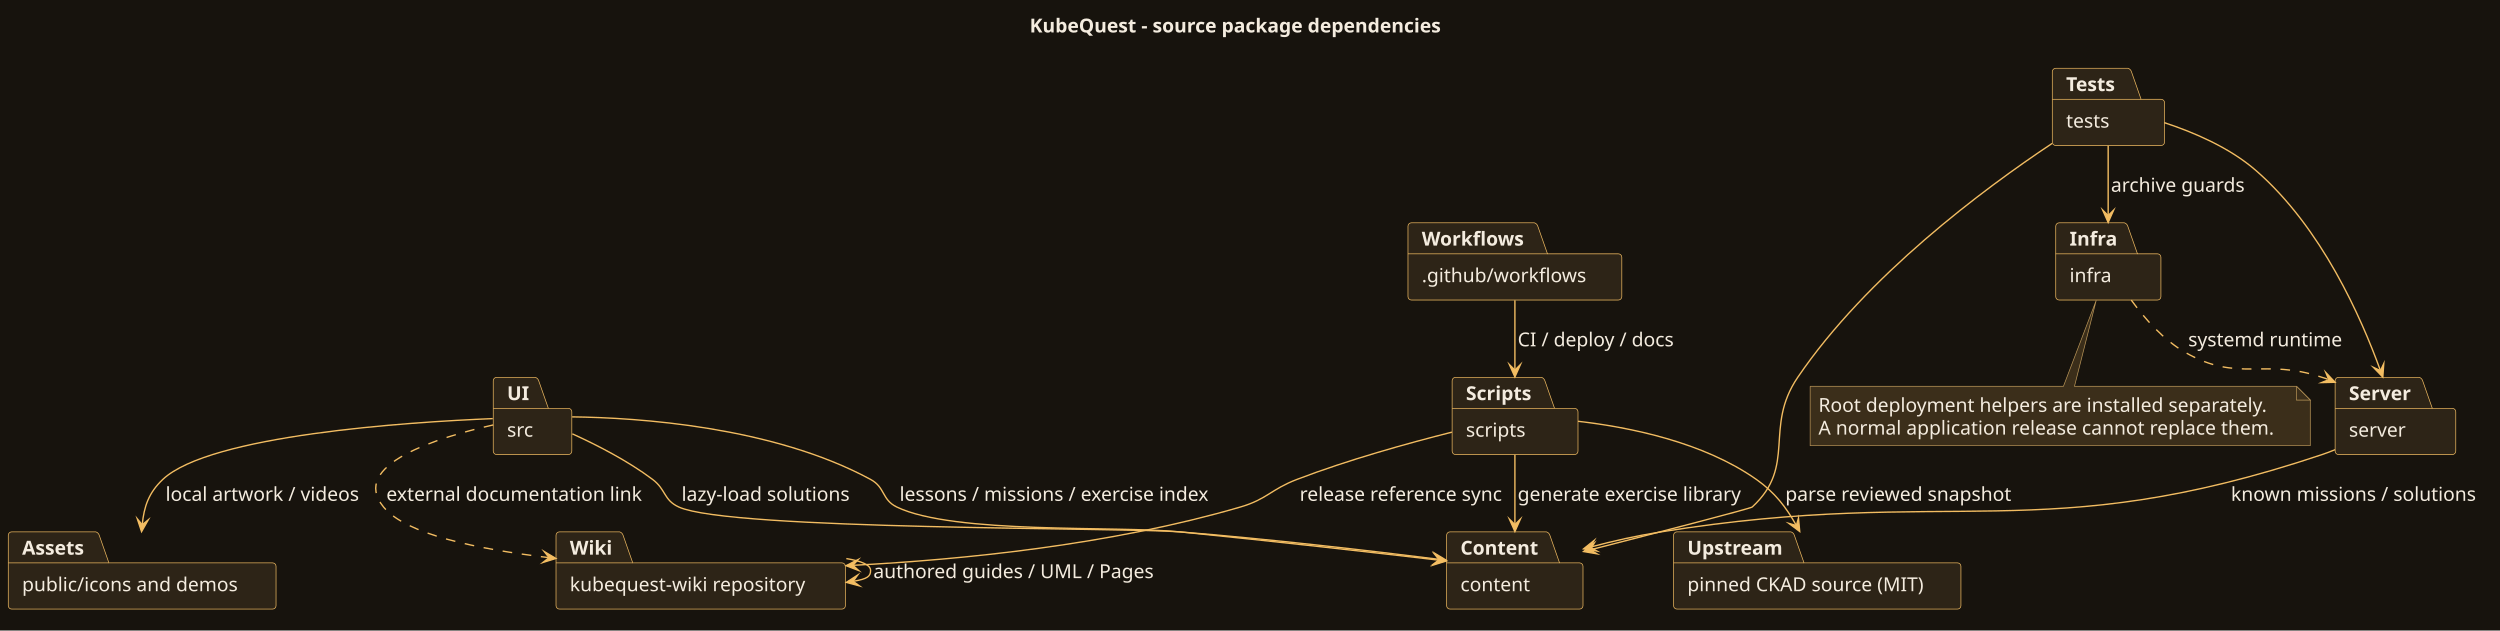
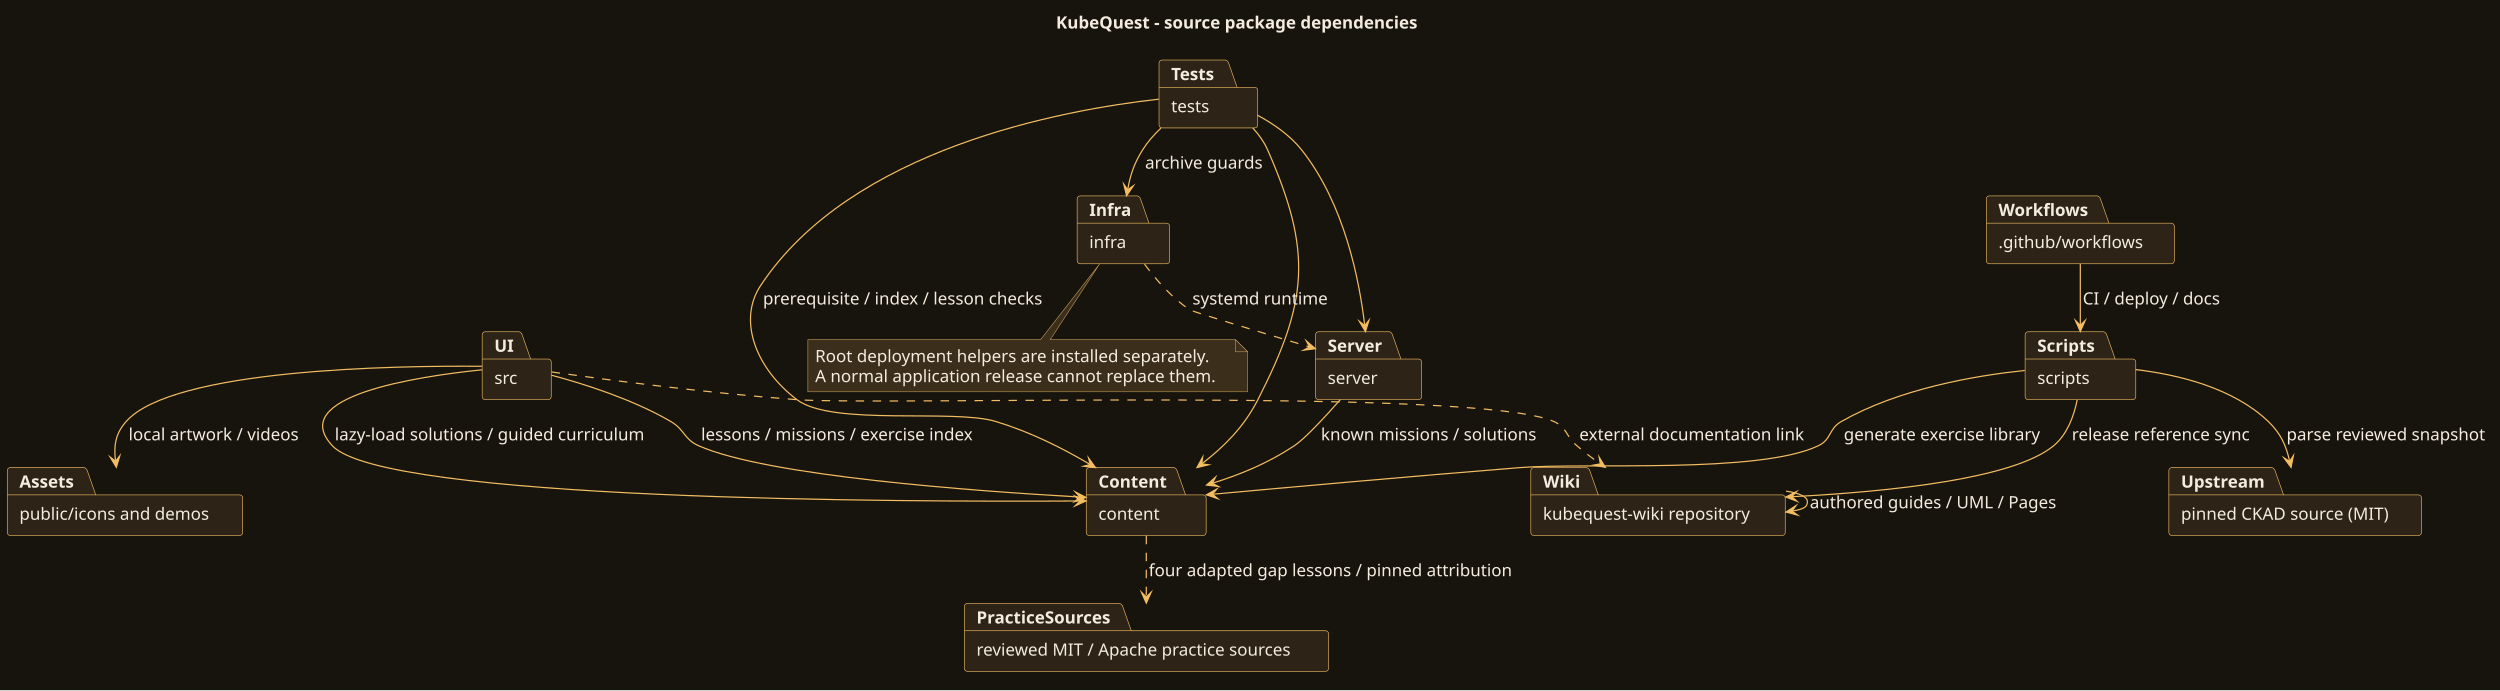
- <svg xmlns="http://www.w3.org/2000/svg" version="1.1" data-diagram-type="DESCRIPTION" style="width:1812px;height:457px;background:#17130D;" width="1812px" height="457px" viewBox="0 0 1812 457" zoomAndPan="magnify" preserveAspectRatio="none" contentStyleType="text/css">
+ <svg xmlns="http://www.w3.org/2000/svg" version="1.1" data-diagram-type="DESCRIPTION" style="width:2061px;height:569px;background:#17130D;" width="2061px" height="569px" viewBox="0 0 2061 569" zoomAndPan="magnify" preserveAspectRatio="none" contentStyleType="text/css">
  <defs />
  <g font-family="sans-serif" lengthAdjust="spacing">
-     <rect x="0" y="0" width="1812" height="457" fill="#17130D" style="stroke:none;" />
+     <rect x="0" y="0" width="2061" height="569" fill="#17130D" style="stroke:none;" />
    <g class="title" data-source-line="70">
-       <text x="746.291" y="23.535" fill="#F4ECDF" font-size="14" textLength="313.038" font-weight="700">KubeQuest - source package dependencies</text>
+       <text x="870.539" y="23.535" fill="#F4ECDF" font-size="14" textLength="313.038" font-weight="700">KubeQuest - source package dependencies</text>
    </g>
    <g class="entity" data-qualified-name="UI" id="ent0001" data-source-line="71">
-       <path d="M360,273.488 L387.95,273.488 A3.75,3.75 0 0 1 390.45,275.988 L397.45,295.977 L411.95,295.977 A2.5,2.5 0 0 1 414.45,298.477 L414.45,326.965 A2.5,2.5 0 0 1 411.95,329.465 L360,329.465 A2.5,2.5 0 0 1 357.5,326.965 L357.5,275.988 A2.5,2.5 0 0 1 360,273.488" style="stroke:#F3BD62;stroke-width:0.5;" fill="#2D2417" />
-       <line x1="357.5" y1="295.977" x2="397.45" y2="295.977" style="stroke:#F3BD62;stroke-width:0.5;" />
-       <text x="367.5" y="290.023" fill="#F4ECDF" font-size="14" textLength="14.95" font-weight="700">UI</text>
-       <text x="367.5" y="316.512" fill="#F4ECDF" font-size="14" textLength="20.036">src</text>
+       <path d="M400,273.488 L427.95,273.488 A3.75,3.75 0 0 1 430.45,275.988 L437.45,295.977 L451.95,295.977 A2.5,2.5 0 0 1 454.45,298.477 L454.45,326.965 A2.5,2.5 0 0 1 451.95,329.465 L400,329.465 A2.5,2.5 0 0 1 397.5,326.965 L397.5,275.988 A2.5,2.5 0 0 1 400,273.488" style="stroke:#F3BD62;stroke-width:0.5;" fill="#2D2417" />
+       <line x1="397.5" y1="295.977" x2="437.45" y2="295.977" style="stroke:#F3BD62;stroke-width:0.5;" />
+       <text x="407.5" y="290.023" fill="#F4ECDF" font-size="14" textLength="14.95" font-weight="700">UI</text>
+       <text x="407.5" y="316.512" fill="#F4ECDF" font-size="14" textLength="20.036">src</text>
    </g>
    <g class="entity" data-qualified-name="Content" id="ent0002" data-source-line="72">
-       <path d="M1051,385.488 L1120.854,385.488 A3.75,3.75 0 0 1 1123.354,387.988 L1130.354,407.977 L1144.854,407.977 A2.5,2.5 0 0 1 1147.354,410.477 L1147.354,438.965 A2.5,2.5 0 0 1 1144.854,441.465 L1051,441.465 A2.5,2.5 0 0 1 1048.5,438.965 L1048.5,387.988 A2.5,2.5 0 0 1 1051,385.488" style="stroke:#F3BD62;stroke-width:0.5;" fill="#2D2417" />
-       <line x1="1048.5" y1="407.977" x2="1130.354" y2="407.977" style="stroke:#F3BD62;stroke-width:0.5;" />
-       <text x="1058.5" y="402.023" fill="#F4ECDF" font-size="14" textLength="56.854" font-weight="700">Content</text>
-       <text x="1058.5" y="428.512" fill="#F4ECDF" font-size="14" textLength="51.42">content</text>
+       <path d="M898,385.488 L967.854,385.488 A3.75,3.75 0 0 1 970.354,387.988 L977.354,407.977 L991.854,407.977 A2.5,2.5 0 0 1 994.354,410.477 L994.354,438.965 A2.5,2.5 0 0 1 991.854,441.465 L898,441.465 A2.5,2.5 0 0 1 895.5,438.965 L895.5,387.988 A2.5,2.5 0 0 1 898,385.488" style="stroke:#F3BD62;stroke-width:0.5;" fill="#2D2417" />
+       <line x1="895.5" y1="407.977" x2="977.354" y2="407.977" style="stroke:#F3BD62;stroke-width:0.5;" />
+       <text x="905.5" y="402.023" fill="#F4ECDF" font-size="14" textLength="56.854" font-weight="700">Content</text>
+       <text x="905.5" y="428.512" fill="#F4ECDF" font-size="14" textLength="51.42">content</text>
    </g>
    <g class="entity" data-qualified-name="Server" id="ent0003" data-source-line="73">
-       <path d="M1695,273.488 L1753.438,273.488 A3.75,3.75 0 0 1 1755.938,275.988 L1762.938,295.977 L1777.438,295.977 A2.5,2.5 0 0 1 1779.938,298.477 L1779.938,326.965 A2.5,2.5 0 0 1 1777.438,329.465 L1695,329.465 A2.5,2.5 0 0 1 1692.5,326.965 L1692.5,275.988 A2.5,2.5 0 0 1 1695,273.488" style="stroke:#F3BD62;stroke-width:0.5;" fill="#2D2417" />
-       <line x1="1692.5" y1="295.977" x2="1762.938" y2="295.977" style="stroke:#F3BD62;stroke-width:0.5;" />
-       <text x="1702.5" y="290.023" fill="#F4ECDF" font-size="14" textLength="45.438" font-weight="700">Server</text>
-       <text x="1702.5" y="316.512" fill="#F4ECDF" font-size="14" textLength="41.439">server</text>
+       <path d="M1087,273.488 L1145.438,273.488 A3.75,3.75 0 0 1 1147.938,275.988 L1154.938,295.977 L1169.438,295.977 A2.5,2.5 0 0 1 1171.938,298.477 L1171.938,326.965 A2.5,2.5 0 0 1 1169.438,329.465 L1087,329.465 A2.5,2.5 0 0 1 1084.5,326.965 L1084.5,275.988 A2.5,2.5 0 0 1 1087,273.488" style="stroke:#F3BD62;stroke-width:0.5;" fill="#2D2417" />
+       <line x1="1084.5" y1="295.977" x2="1154.938" y2="295.977" style="stroke:#F3BD62;stroke-width:0.5;" />
+       <text x="1094.5" y="290.023" fill="#F4ECDF" font-size="14" textLength="45.438" font-weight="700">Server</text>
+       <text x="1094.5" y="316.512" fill="#F4ECDF" font-size="14" textLength="41.439">server</text>
    </g>
    <g class="entity" data-qualified-name="Wiki" id="ent0004" data-source-line="74">
-       <path d="M405.5,385.488 L449.118,385.488 A3.75,3.75 0 0 1 451.618,387.988 L458.618,407.977 L610.251,407.977 A2.5,2.5 0 0 1 612.751,410.477 L612.751,438.965 A2.5,2.5 0 0 1 610.251,441.465 L405.5,441.465 A2.5,2.5 0 0 1 403,438.965 L403,387.988 A2.5,2.5 0 0 1 405.5,385.488" style="stroke:#F3BD62;stroke-width:0.5;" fill="#2D2417" />
-       <line x1="403" y1="407.977" x2="458.618" y2="407.977" style="stroke:#F3BD62;stroke-width:0.5;" />
-       <text x="413" y="402.023" fill="#F4ECDF" font-size="14" textLength="30.618" font-weight="700">Wiki</text>
-       <text x="413" y="428.512" fill="#F4ECDF" font-size="14" textLength="179.751">kubequest-wiki repository</text>
+       <path d="M1264.5,385.488 L1308.118,385.488 A3.75,3.75 0 0 1 1310.618,387.988 L1317.618,407.977 L1469.251,407.977 A2.5,2.5 0 0 1 1471.751,410.477 L1471.751,438.965 A2.5,2.5 0 0 1 1469.251,441.465 L1264.5,441.465 A2.5,2.5 0 0 1 1262,438.965 L1262,387.988 A2.5,2.5 0 0 1 1264.5,385.488" style="stroke:#F3BD62;stroke-width:0.5;" fill="#2D2417" />
+       <line x1="1262" y1="407.977" x2="1317.618" y2="407.977" style="stroke:#F3BD62;stroke-width:0.5;" />
+       <text x="1272" y="402.023" fill="#F4ECDF" font-size="14" textLength="30.618" font-weight="700">Wiki</text>
+       <text x="1272" y="428.512" fill="#F4ECDF" font-size="14" textLength="179.751">kubequest-wiki repository</text>
    </g>
    <g class="entity" data-qualified-name="Assets" id="ent0005" data-source-line="75">
      <path d="M8.5,385.488 L69.434,385.488 A3.75,3.75 0 0 1 71.934,387.988 L78.934,407.977 L197.569,407.977 A2.5,2.5 0 0 1 200.069,410.477 L200.069,438.965 A2.5,2.5 0 0 1 197.569,441.465 L8.5,441.465 A2.5,2.5 0 0 1 6,438.965 L6,387.988 A2.5,2.5 0 0 1 8.5,385.488" style="stroke:#F3BD62;stroke-width:0.5;" fill="#2D2417" />
      <line x1="6" y1="407.977" x2="78.934" y2="407.977" style="stroke:#F3BD62;stroke-width:0.5;" />
      <text x="16" y="402.023" fill="#F4ECDF" font-size="14" textLength="47.934" font-weight="700">Assets</text>
      <text x="16" y="428.512" fill="#F4ECDF" font-size="14" textLength="164.069">public/icons and demos</text>
    </g>
    <g class="entity" data-qualified-name="Infra" id="ent0006" data-source-line="76">
-       <path d="M1492.5,161.488 L1539.734,161.488 A3.75,3.75 0 0 1 1542.234,163.988 L1549.234,183.977 L1563.734,183.977 A2.5,2.5 0 0 1 1566.234,186.477 L1566.234,214.965 A2.5,2.5 0 0 1 1563.734,217.465 L1492.5,217.465 A2.5,2.5 0 0 1 1490,214.965 L1490,163.988 A2.5,2.5 0 0 1 1492.5,161.488" style="stroke:#F3BD62;stroke-width:0.5;" fill="#2D2417" />
-       <line x1="1490" y1="183.977" x2="1549.234" y2="183.977" style="stroke:#F3BD62;stroke-width:0.5;" />
-       <text x="1500" y="178.023" fill="#F4ECDF" font-size="14" textLength="34.234" font-weight="700">Infra</text>
-       <text x="1500" y="204.512" fill="#F4ECDF" font-size="14" textLength="31.343">infra</text>
+       <path d="M890.5,161.488 L937.734,161.488 A3.75,3.75 0 0 1 940.234,163.988 L947.234,183.977 L961.734,183.977 A2.5,2.5 0 0 1 964.234,186.477 L964.234,214.965 A2.5,2.5 0 0 1 961.734,217.465 L890.5,217.465 A2.5,2.5 0 0 1 888,214.965 L888,163.988 A2.5,2.5 0 0 1 890.5,161.488" style="stroke:#F3BD62;stroke-width:0.5;" fill="#2D2417" />
+       <line x1="888" y1="183.977" x2="947.234" y2="183.977" style="stroke:#F3BD62;stroke-width:0.5;" />
+       <text x="898" y="178.023" fill="#F4ECDF" font-size="14" textLength="34.234" font-weight="700">Infra</text>
+       <text x="898" y="204.512" fill="#F4ECDF" font-size="14" textLength="31.343">infra</text>
    </g>
    <g class="entity" data-qualified-name="Scripts" id="ent0007" data-source-line="77">
-       <path d="M1055,273.488 L1117.232,273.488 A3.75,3.75 0 0 1 1119.732,275.988 L1126.732,295.977 L1141.232,295.977 A2.5,2.5 0 0 1 1143.732,298.477 L1143.732,326.965 A2.5,2.5 0 0 1 1141.232,329.465 L1055,329.465 A2.5,2.5 0 0 1 1052.5,326.965 L1052.5,275.988 A2.5,2.5 0 0 1 1055,273.488" style="stroke:#F3BD62;stroke-width:0.5;" fill="#2D2417" />
-       <line x1="1052.5" y1="295.977" x2="1126.732" y2="295.977" style="stroke:#F3BD62;stroke-width:0.5;" />
-       <text x="1062.5" y="290.023" fill="#F4ECDF" font-size="14" textLength="49.232" font-weight="700">Scripts</text>
-       <text x="1062.5" y="316.512" fill="#F4ECDF" font-size="14" textLength="45.268">scripts</text>
+       <path d="M1672,273.488 L1734.232,273.488 A3.75,3.75 0 0 1 1736.732,275.988 L1743.732,295.977 L1758.232,295.977 A2.5,2.5 0 0 1 1760.732,298.477 L1760.732,326.965 A2.5,2.5 0 0 1 1758.232,329.465 L1672,329.465 A2.5,2.5 0 0 1 1669.5,326.965 L1669.5,275.988 A2.5,2.5 0 0 1 1672,273.488" style="stroke:#F3BD62;stroke-width:0.5;" fill="#2D2417" />
+       <line x1="1669.5" y1="295.977" x2="1743.732" y2="295.977" style="stroke:#F3BD62;stroke-width:0.5;" />
+       <text x="1679.5" y="290.023" fill="#F4ECDF" font-size="14" textLength="49.232" font-weight="700">Scripts</text>
+       <text x="1679.5" y="316.512" fill="#F4ECDF" font-size="14" textLength="45.268">scripts</text>
    </g>
    <g class="entity" data-qualified-name="Tests" id="ent0008" data-source-line="78">
-       <path d="M1490,49.488 L1542.368,49.488 A3.75,3.75 0 0 1 1544.868,51.988 L1551.868,71.977 L1566.368,71.977 A2.5,2.5 0 0 1 1568.868,74.477 L1568.868,102.965 A2.5,2.5 0 0 1 1566.368,105.465 L1490,105.465 A2.5,2.5 0 0 1 1487.5,102.965 L1487.5,51.988 A2.5,2.5 0 0 1 1490,49.488" style="stroke:#F3BD62;stroke-width:0.5;" fill="#2D2417" />
-       <line x1="1487.5" y1="71.977" x2="1551.868" y2="71.977" style="stroke:#F3BD62;stroke-width:0.5;" />
-       <text x="1497.5" y="66.023" fill="#F4ECDF" font-size="14" textLength="39.368" font-weight="700">Tests</text>
-       <text x="1497.5" y="92.512" fill="#F4ECDF" font-size="14" textLength="32.546">tests</text>
+       <path d="M958,49.488 L1010.368,49.488 A3.75,3.75 0 0 1 1012.868,51.988 L1019.868,71.977 L1034.368,71.977 A2.5,2.5 0 0 1 1036.868,74.477 L1036.868,102.965 A2.5,2.5 0 0 1 1034.368,105.465 L958,105.465 A2.5,2.5 0 0 1 955.5,102.965 L955.5,51.988 A2.5,2.5 0 0 1 958,49.488" style="stroke:#F3BD62;stroke-width:0.5;" fill="#2D2417" />
+       <line x1="955.5" y1="71.977" x2="1019.868" y2="71.977" style="stroke:#F3BD62;stroke-width:0.5;" />
+       <text x="965.5" y="66.023" fill="#F4ECDF" font-size="14" textLength="39.368" font-weight="700">Tests</text>
+       <text x="965.5" y="92.512" fill="#F4ECDF" font-size="14" textLength="32.546">tests</text>
    </g>
    <g class="entity" data-qualified-name="Workflows" id="ent0009" data-source-line="79">
-       <path d="M1023,161.488 L1112.111,161.488 A3.75,3.75 0 0 1 1114.611,163.988 L1121.611,183.977 L1172.988,183.977 A2.5,2.5 0 0 1 1175.488,186.477 L1175.488,214.965 A2.5,2.5 0 0 1 1172.988,217.465 L1023,217.465 A2.5,2.5 0 0 1 1020.5,214.965 L1020.5,163.988 A2.5,2.5 0 0 1 1023,161.488" style="stroke:#F3BD62;stroke-width:0.5;" fill="#2D2417" />
-       <line x1="1020.5" y1="183.977" x2="1121.611" y2="183.977" style="stroke:#F3BD62;stroke-width:0.5;" />
-       <text x="1030.5" y="178.023" fill="#F4ECDF" font-size="14" textLength="76.111" font-weight="700">Workflows</text>
-       <text x="1030.5" y="204.512" fill="#F4ECDF" font-size="14" textLength="124.988">.github/workflows</text>
+       <path d="M1640,161.488 L1729.111,161.488 A3.75,3.75 0 0 1 1731.611,163.988 L1738.611,183.977 L1789.988,183.977 A2.5,2.5 0 0 1 1792.488,186.477 L1792.488,214.965 A2.5,2.5 0 0 1 1789.988,217.465 L1640,217.465 A2.5,2.5 0 0 1 1637.5,214.965 L1637.5,163.988 A2.5,2.5 0 0 1 1640,161.488" style="stroke:#F3BD62;stroke-width:0.5;" fill="#2D2417" />
+       <line x1="1637.5" y1="183.977" x2="1738.611" y2="183.977" style="stroke:#F3BD62;stroke-width:0.5;" />
+       <text x="1647.5" y="178.023" fill="#F4ECDF" font-size="14" textLength="76.111" font-weight="700">Workflows</text>
+       <text x="1647.5" y="204.512" fill="#F4ECDF" font-size="14" textLength="124.988">.github/workflows</text>
    </g>
    <g class="entity" data-qualified-name="Upstream" id="ent0011" data-source-line="81">
-       <path d="M1215.5,385.488 L1298.049,385.488 A3.75,3.75 0 0 1 1300.549,387.988 L1307.549,407.977 L1418.781,407.977 A2.5,2.5 0 0 1 1421.281,410.477 L1421.281,438.965 A2.5,2.5 0 0 1 1418.781,441.465 L1215.5,441.465 A2.5,2.5 0 0 1 1213,438.965 L1213,387.988 A2.5,2.5 0 0 1 1215.5,385.488" style="stroke:#F3BD62;stroke-width:0.5;" fill="#2D2417" />
-       <line x1="1213" y1="407.977" x2="1307.549" y2="407.977" style="stroke:#F3BD62;stroke-width:0.5;" />
-       <text x="1223" y="402.023" fill="#F4ECDF" font-size="14" textLength="69.549" font-weight="700">Upstream</text>
-       <text x="1223" y="428.512" fill="#F4ECDF" font-size="14" textLength="178.281">pinned CKAD source (MIT)</text>
+       <path d="M1790.5,385.488 L1873.049,385.488 A3.75,3.75 0 0 1 1875.549,387.988 L1882.549,407.977 L1993.781,407.977 A2.5,2.5 0 0 1 1996.281,410.477 L1996.281,438.965 A2.5,2.5 0 0 1 1993.781,441.465 L1790.5,441.465 A2.5,2.5 0 0 1 1788,438.965 L1788,387.988 A2.5,2.5 0 0 1 1790.5,385.488" style="stroke:#F3BD62;stroke-width:0.5;" fill="#2D2417" />
+       <line x1="1788" y1="407.977" x2="1882.549" y2="407.977" style="stroke:#F3BD62;stroke-width:0.5;" />
+       <text x="1798" y="402.023" fill="#F4ECDF" font-size="14" textLength="69.549" font-weight="700">Upstream</text>
+       <text x="1798" y="428.512" fill="#F4ECDF" font-size="14" textLength="178.281">pinned CKAD source (MIT)</text>
    </g>
-     <g class="entity" data-qualified-name="GMN25" id="ent0026" data-source-line="96">
-       <path d="M1312,279.988 L1312,322.965 A0,0 0 0 0 1312,322.965 L1674.496,322.965 A0,0 0 0 0 1674.496,322.965 L1674.496,289.988 L1664.496,279.988 L1503.576,279.988 L1519.348,217.679 L1495.576,279.988 L1312,279.988 A0,0 0 0 0 1312,279.988" style="stroke:#BB9658;stroke-width:0.5;" fill="#3B2E1A" />
-       <path d="M1664.496,279.988 L1664.496,289.988 L1674.496,289.988 L1664.496,279.988" style="stroke:#BB9658;stroke-width:0.5;" fill="#3B2E1A" />
-       <text x="1318" y="298.523" fill="#F4ECDF" font-size="14" textLength="336.198">Root deployment helpers are installed separately.</text>
-       <text x="1318" y="315.012" fill="#F4ECDF" font-size="14" textLength="341.496">A normal application release cannot replace them.</text>
+     <g class="entity" data-qualified-name="PracticeSources" id="ent0015" data-source-line="85">
+       <path d="M797.5,497.488 L923.081,497.488 A3.75,3.75 0 0 1 925.581,499.988 L932.581,519.977 L1092.772,519.977 A2.5,2.5 0 0 1 1095.272,522.477 L1095.272,550.965 A2.5,2.5 0 0 1 1092.772,553.465 L797.5,553.465 A2.5,2.5 0 0 1 795,550.965 L795,499.988 A2.5,2.5 0 0 1 797.5,497.488" style="stroke:#F3BD62;stroke-width:0.5;" fill="#2D2417" />
+       <line x1="795" y1="519.977" x2="932.581" y2="519.977" style="stroke:#F3BD62;stroke-width:0.5;" />
+       <text x="805" y="514.023" fill="#F4ECDF" font-size="14" textLength="112.581" font-weight="700">PracticeSources</text>
+       <text x="805" y="540.512" fill="#F4ECDF" font-size="14" textLength="270.272">reviewed MIT / Apache practice sources</text>
+     </g>
+     <g class="entity" data-qualified-name="GMN28" id="ent0029" data-source-line="99">
+       <path d="M666,279.988 L666,322.965 A0,0 0 0 0 666,322.965 L1028.496,322.965 A0,0 0 0 0 1028.496,322.965 L1028.496,289.988 L1018.496,279.988 L865.843,279.988 L906.472,217.679 L857.843,279.988 L666,279.988 A0,0 0 0 0 666,279.988" style="stroke:#BB9658;stroke-width:0.5;" fill="#3B2E1A" />
+       <path d="M1018.496,279.988 L1018.496,289.988 L1028.496,289.988 L1018.496,279.988" style="stroke:#BB9658;stroke-width:0.5;" fill="#3B2E1A" />
+       <text x="672" y="298.523" fill="#F4ECDF" font-size="14" textLength="336.198">Root deployment helpers are installed separately.</text>
+       <text x="672" y="315.012" fill="#F4ECDF" font-size="14" textLength="341.496">A normal application release cannot replace them.</text>
    </g>
    <g class="link" data-entity-1="ent0001" data-entity-2="ent0002" id="lnk10" data-link-type="dependency">
-       <polygon points="1048.238,406.619,1039.761,401.606,1043.272,406.042,1038.836,409.553,1048.238,406.619" fill="#F3BD62" style="stroke:#F3BD62;stroke-width:1;stroke-linejoin:miter;stroke-miterlimit:10;" />
-       <path d="M414.686,302.145 C462.462,302.751 560.078,309.08 631,347.488 C641.781,353.327 638.956,362.163 650,367.488 C691.192,387.351 809.494,380.963 855,385.488 C921.948,392.146 994.18,400.332 1043.272,406.042" style="stroke:#F3BD62;stroke-width:1;" fill="none" />
-       <text x="652" y="363.023" fill="#F4ECDF" font-size="14" textLength="241.24">lessons / missions / exercise index</text>
+       <polygon points="895.237,410.026,886.476,405.527,890.245,409.745,886.027,413.514,895.237,410.026" fill="#F3BD62" style="stroke:#F3BD62;stroke-width:1;stroke-linejoin:miter;stroke-miterlimit:10;" />
+       <path d="M454.568,309.306 C481.216,316.412 521.481,329.099 553,347.488 C564.701,354.315 563.623,361.983 576,367.488 C632.018,392.407 803.153,404.844 890.245,409.745" style="stroke:#F3BD62;stroke-width:1;" fill="none" />
+       <text x="578" y="363.023" fill="#F4ECDF" font-size="14" textLength="241.24">lessons / missions / exercise index</text>
    </g>
    <g class="link" data-entity-1="ent0007" data-entity-2="ent0011" id="lnk12" data-link-type="dependency">
-       <polygon points="1304.443,385.247,1303.54,375.44,1302.002,380.883,1296.558,379.345,1304.443,385.247" fill="#F3BD62" style="stroke:#F3BD62;stroke-width:1;stroke-linejoin:miter;stroke-miterlimit:10;" />
-       <path d="M1143.755,305.349 C1181.418,309.669 1234.66,320.479 1273,347.488 C1286.48,356.984 1294.606,367.661 1302.002,380.883" style="stroke:#F3BD62;stroke-width:1;" fill="none" />
-       <text x="1294" y="363.023" fill="#F4ECDF" font-size="14" textLength="168.116">parse reviewed snapshot</text>
+       <polygon points="1888.715,385.315,1890.661,375.66,1887.627,380.435,1882.852,377.401,1888.715,385.315" fill="#F3BD62" style="stroke:#F3BD62;stroke-width:1;stroke-linejoin:miter;stroke-miterlimit:10;" />
+       <path d="M1760.596,304.687 C1794.82,308.689 1840.648,319.394 1870,347.488 C1880.328,357.373 1884.72,367.393 1887.627,380.435" style="stroke:#F3BD62;stroke-width:1;" fill="none" />
+       <text x="1885" y="363.023" fill="#F4ECDF" font-size="14" textLength="168.116">parse reviewed snapshot</text>
    </g>
    <g class="link" data-entity-1="ent0007" data-entity-2="ent0002" id="lnk13" data-link-type="dependency">
-       <polygon points="1098,385.229,1102,376.229,1098,380.229,1094,376.229,1098,385.229" fill="#F3BD62" style="stroke:#F3BD62;stroke-width:1;stroke-linejoin:miter;stroke-miterlimit:10;" />
-       <path d="M1098,329.679 C1098,346.603 1098,363.293 1098,380.229" style="stroke:#F3BD62;stroke-width:1;" fill="none" />
-       <text x="1100" y="363.023" fill="#F4ECDF" font-size="14" textLength="167.85">generate exercise library</text>
+       <polygon points="994.592,407.92,1003.918,411.085,999.571,407.465,1003.191,403.118,994.592,407.92" fill="#F3BD62" style="stroke:#F3BD62;stroke-width:1;stroke-linejoin:miter;stroke-miterlimit:10;" />
+       <path d="M1669.267,305.406 C1627.501,309.754 1565.249,320.573 1518,347.488 C1507.347,353.557 1510.082,362.243 1499,367.488 C1449.456,390.936 1307.636,381.095 1253,385.488 C1161.775,392.824 1060.422,401.91 999.571,407.465" style="stroke:#F3BD62;stroke-width:1;" fill="none" />
+       <text x="1520" y="363.023" fill="#F4ECDF" font-size="14" textLength="167.85">generate exercise library</text>
    </g>
    <g class="link" data-entity-1="ent0001" data-entity-2="ent0002" id="lnk14" data-link-type="dependency">
-       <polygon points="1048.288,406.065,1039.853,400.98,1043.327,405.445,1038.862,408.919,1048.288,406.065" fill="#F3BD62" style="stroke:#F3BD62;stroke-width:1;stroke-linejoin:miter;stroke-miterlimit:10;" />
-       <path d="M414.829,314.446 C432.482,322.465 455.052,334.008 473,347.488 C482.803,354.851 480.857,362.374 492,367.488 C528.702,384.333 814.747,382.257 855,385.488 C922.063,390.872 994.272,399.319 1043.327,405.445" style="stroke:#F3BD62;stroke-width:1;" fill="none" />
-       <text x="494" y="363.023" fill="#F4ECDF" font-size="14" textLength="131.018">lazy-load solutions</text>
+       <polygon points="895.309,412.967,886.284,409.023,890.309,412.998,886.334,417.023,895.309,412.967" fill="#F3BD62" style="stroke:#F3BD62;stroke-width:1;stroke-linejoin:miter;stroke-miterlimit:10;" />
+       <path d="M397.296,304.881 C343.421,310.378 235.871,326.717 274,367.488 C316.192,412.604 742.166,413.911 890.309,412.998" style="stroke:#F3BD62;stroke-width:1;" fill="none" />
+       <text x="276" y="363.023" fill="#F4ECDF" font-size="14" textLength="271.564">lazy-load solutions / guided curriculum</text>
    </g>
-     <g class="link" data-entity-1="ent0001" data-entity-2="ent0004" id="lnk15" data-link-type="dependency">
-       <polygon points="402.909,404.77,394.447,399.732,397.944,404.178,393.499,407.676,402.909,404.77" fill="#F3BD62" style="stroke:#F3BD62;stroke-width:1;stroke-linejoin:miter;stroke-miterlimit:10;" />
-       <path d="M357.47,308.008 C317.593,316.968 252.754,336.824 278,367.488 C294.293,387.277 345.3,397.895 397.944,404.178" style="stroke:#F3BD62;stroke-width:1;stroke-dasharray:7,7;" fill="none" />
-       <text x="280" y="363.023" fill="#F4ECDF" font-size="14" textLength="191.81">external documentation link</text>
+     <g class="link" data-entity-1="ent0002" data-entity-2="ent0015" id="lnk16" data-link-type="dependency">
+       <polygon points="945,497.229,949,488.229,945,492.229,941,488.229,945,497.229" fill="#F3BD62" style="stroke:#F3BD62;stroke-width:1;stroke-linejoin:miter;stroke-miterlimit:10;" />
+       <path d="M945,441.679 C945,458.603 945,475.293 945,492.229" style="stroke:#F3BD62;stroke-width:1;stroke-dasharray:7,7;" fill="none" />
+       <text x="947" y="475.023" fill="#F4ECDF" font-size="14" textLength="311.732">four adapted gap lessons / pinned attribution</text>
    </g>
-     <g class="link" data-entity-1="ent0001" data-entity-2="ent0005" id="lnk16" data-link-type="dependency">
-       <polygon points="102.602,385.338,107.455,376.768,103.086,380.362,99.493,375.993,102.602,385.338" fill="#F3BD62" style="stroke:#F3BD62;stroke-width:1;stroke-linejoin:miter;stroke-miterlimit:10;" />
-       <path d="M357.141,303.402 C295.164,305.968 152.182,315.313 118,347.488 C107.796,357.093 104.372,367.163 103.086,380.362" style="stroke:#F3BD62;stroke-width:1;" fill="none" />
-       <text x="120" y="363.023" fill="#F4ECDF" font-size="14" textLength="147.861">local artwork / videos</text>
+     <g class="link" data-entity-1="ent0008" data-entity-2="ent0002" id="lnk17" data-link-type="dependency">
+       <polygon points="903.088,385.479,897.356,377.471,898.778,382.946,893.302,384.368,903.088,385.479" fill="#F3BD62" style="stroke:#F3BD62;stroke-width:1;stroke-linejoin:miter;stroke-miterlimit:10;" />
+       <path d="M955.276,81.762 C875.889,90.593 701.69,122.539 627,235.488 C607.785,264.546 623.624,304.248 657,329.488 C686.243,351.603 785.932,336.791 821,347.488 C849.828,356.282 875.511,369.274 898.778,382.946" style="stroke:#F3BD62;stroke-width:1;" fill="none" />
+       <text x="629" y="251.023" fill="#F4ECDF" font-size="14" textLength="245.957">prerequisite / index / lesson checks</text>
    </g>
-     <g class="link" data-entity-1="ent0003" data-entity-2="ent0002" id="lnk17" data-link-type="dependency">
-       <polygon points="1147.757,397.832,1157.481,399.398,1152.591,396.554,1155.435,391.664,1147.757,397.832" fill="#F3BD62" style="stroke:#F3BD62;stroke-width:1;stroke-linejoin:miter;stroke-miterlimit:10;" />
-       <path d="M1692.475,325.919 C1689.312,327.231 1686.134,328.439 1683,329.488 C1479.749,397.533 1415.644,351.606 1204,385.488 C1185.436,388.46 1170.211,391.893 1152.591,396.554" style="stroke:#F3BD62;stroke-width:1;" fill="none" />
-       <text x="1617" y="363.023" fill="#F4ECDF" font-size="14" textLength="187.619">known missions / solutions</text>
+     <g class="link" data-entity-1="ent0001" data-entity-2="ent0004" id="lnk18" data-link-type="dependency">
+       <polygon points="1323.449,385.272,1318.341,376.851,1319.343,382.419,1313.776,383.421,1323.449,385.272" fill="#F3BD62" style="stroke:#F3BD62;stroke-width:1;stroke-linejoin:miter;stroke-miterlimit:10;" />
+       <path d="M454.733,306.667 C498.344,312.823 583.908,324.173 657,329.488 C726.179,334.519 1217.664,319.209 1281,347.488 C1292.195,352.487 1290.632,359.578 1300,367.488 C1307.28,373.636 1311.314,376.839 1319.343,382.419" style="stroke:#F3BD62;stroke-width:1;stroke-dasharray:7,7;" fill="none" />
+       <text x="1302" y="363.023" fill="#F4ECDF" font-size="14" textLength="191.81">external documentation link</text>
    </g>
-     <g class="link" data-entity-1="ent0008" data-entity-2="ent0003" id="lnk18" data-link-type="dependency">
-       <polygon points="1727.064,273.35,1727.755,263.525,1725.359,268.649,1720.235,266.254,1727.064,273.35" fill="#F3BD62" style="stroke:#F3BD62;stroke-width:1;stroke-linejoin:miter;stroke-miterlimit:10;" />
-       <path d="M1568.696,88.892 C1590.228,95.948 1616.053,107.041 1635,123.488 C1682.825,165.004 1711.444,230.299 1725.359,268.649" style="stroke:#F3BD62;stroke-width:1;" fill="none" />
+     <g class="link" data-entity-1="ent0001" data-entity-2="ent0005" id="lnk19" data-link-type="dependency">
+       <polygon points="95.912,385.213,98.741,375.78,95.28,380.254,90.806,376.792,95.912,385.213" fill="#F3BD62" style="stroke:#F3BD62;stroke-width:1;stroke-linejoin:miter;stroke-miterlimit:10;" />
+       <path d="M397.314,301.972 C325.747,301.357 142.309,304.131 104,347.488 C95.107,357.553 93.633,367.346 95.28,380.254" style="stroke:#F3BD62;stroke-width:1;" fill="none" />
+       <text x="106" y="363.023" fill="#F4ECDF" font-size="14" textLength="147.861">local artwork / videos</text>
    </g>
-     <g class="link" data-entity-1="ent0008" data-entity-2="ent0002" id="lnk19" data-link-type="dependency">
-       <polygon points="1147.765,399.764,1157.476,401.401,1152.608,398.521,1155.488,393.652,1147.765,399.764" fill="#F3BD62" style="stroke:#F3BD62;stroke-width:1;stroke-linejoin:miter;stroke-miterlimit:10;" />
-       <path d="M1487.371,103.948 C1437.377,137.213 1352.993,199.967 1303,273.488 C1278.103,310.103 1302.562,337.485 1270,367.488 C1268.833,368.563 1202.989,385.595 1152.608,398.521" style="stroke:#F3BD62;stroke-width:1;" fill="none" />
+     <g class="link" data-entity-1="ent0003" data-entity-2="ent0002" id="lnk20" data-link-type="dependency">
+       <polygon points="994.669,399.907,1004.453,401.031,999.44,398.411,1002.06,393.397,994.669,399.907" fill="#F3BD62" style="stroke:#F3BD62;stroke-width:1;stroke-linejoin:miter;stroke-miterlimit:10;" />
+       <path d="M1104.922,329.494 C1091.466,344.741 1075.514,361.846 1067,367.488 C1045.077,382.017 1022.612,391.146 999.44,398.411" style="stroke:#F3BD62;stroke-width:1;" fill="none" />
+       <text x="1089" y="363.023" fill="#F4ECDF" font-size="14" textLength="187.619">known missions / solutions</text>
    </g>
-     <g class="link" data-entity-1="ent0008" data-entity-2="ent0006" id="lnk20" data-link-type="dependency">
-       <polygon points="1528,161.229,1532,152.229,1528,156.229,1524,152.229,1528,161.229" fill="#F3BD62" style="stroke:#F3BD62;stroke-width:1;stroke-linejoin:miter;stroke-miterlimit:10;" />
-       <path d="M1528,105.679 C1528,122.603 1528,139.293 1528,156.229" style="stroke:#F3BD62;stroke-width:1;" fill="none" />
-       <text x="1530" y="139.023" fill="#F4ECDF" font-size="14" textLength="99.668">archive guards</text>
+     <g class="link" data-entity-1="ent0008" data-entity-2="ent0003" id="lnk21" data-link-type="dependency">
+       <polygon points="1125.682,273.379,1128.591,263.969,1125.092,268.414,1120.647,264.914,1125.682,273.379" fill="#F3BD62" style="stroke:#F3BD62;stroke-width:1;stroke-linejoin:miter;stroke-miterlimit:10;" />
+       <path d="M1036.598,94.964 C1049.786,102.04 1063.462,111.489 1073,123.488 C1108.54,168.201 1120.647,231.037 1125.092,268.414" style="stroke:#F3BD62;stroke-width:1;" fill="none" />
    </g>
-     <g class="link" data-entity-1="ent0007" data-entity-2="ent0004" id="lnk21" data-link-type="dependency">
-       <polygon points="613.217,410.006,622.414,413.531,618.21,409.745,621.996,405.542,613.217,410.006" fill="#F3BD62" style="stroke:#F3BD62;stroke-width:1;stroke-linejoin:miter;stroke-miterlimit:10;" />
-       <path d="M1052.359,313.212 C1020.423,321.264 977.024,333.313 940,347.488 C921.066,354.738 918.461,361.803 899,367.488 C804.716,395.031 698.025,405.569 618.21,409.745" style="stroke:#F3BD62;stroke-width:1;" fill="none" />
-       <text x="942" y="363.023" fill="#F4ECDF" font-size="14" textLength="150.876">release reference sync</text>
+     <g class="link" data-entity-1="ent0008" data-entity-2="ent0002" id="lnk22" data-link-type="dependency">
+       <polygon points="986.789,385.476,996.359,383.148,990.749,382.423,991.475,376.813,986.789,385.476" fill="#F3BD62" style="stroke:#F3BD62;stroke-width:1;stroke-linejoin:miter;stroke-miterlimit:10;" />
+       <path d="M1032.807,105.553 C1037.76,110.912 1042.12,116.932 1045,123.488 C1081.855,207.374 1078.678,247.892 1037,329.488 C1025.551,351.902 1009.31,368.112 990.749,382.423" style="stroke:#F3BD62;stroke-width:1;" fill="none" />
    </g>
-     <g class="link" data-entity-1="ent0004" data-entity-2="ent0004" id="lnk22" data-link-type="dependency">
-       <polygon points="613.416,422.12,622.932,424.656,618.354,421.334,621.676,416.755,613.416,422.12" fill="#F3BD62" style="stroke:#F3BD62;stroke-width:1;stroke-linejoin:miter;stroke-miterlimit:10;" />
-       <path d="M613.416,404.857 C624.148,406.564 631,409.441 631,413.488 C631,417.535 629.086,419.627 618.354,421.334" style="stroke:#F3BD62;stroke-width:1;" fill="none" />
-       <text x="633" y="419.023" fill="#F4ECDF" font-size="14" textLength="211.688">authored guides / UML / Pages</text>
+     <g class="link" data-entity-1="ent0008" data-entity-2="ent0006" id="lnk23" data-link-type="dependency">
+       <polygon points="928.767,161.368,934.292,153.214,929.649,156.446,926.417,151.803,928.767,161.368" fill="#F3BD62" style="stroke:#F3BD62;stroke-width:1;stroke-linejoin:miter;stroke-miterlimit:10;" />
+       <path d="M957.151,105.538 C951.415,110.933 946.075,116.969 942,123.488 C934.915,134.821 931.849,144.167 929.649,156.446" style="stroke:#F3BD62;stroke-width:1;" fill="none" />
+       <text x="944" y="139.023" fill="#F4ECDF" font-size="14" textLength="99.668">archive guards</text>
    </g>
-     <g class="link" data-entity-1="ent0009" data-entity-2="ent0007" id="lnk23" data-link-type="dependency">
-       <polygon points="1098,273.229,1102,264.229,1098,268.229,1094,264.229,1098,273.229" fill="#F3BD62" style="stroke:#F3BD62;stroke-width:1;stroke-linejoin:miter;stroke-miterlimit:10;" />
-       <path d="M1098,217.679 C1098,234.603 1098,251.293 1098,268.229" style="stroke:#F3BD62;stroke-width:1;" fill="none" />
-       <text x="1100" y="251.023" fill="#F4ECDF" font-size="14" textLength="123.225">CI / deploy / docs</text>
+     <g class="link" data-entity-1="ent0007" data-entity-2="ent0004" id="lnk24" data-link-type="dependency">
+       <polygon points="1472.228,409.732,1481.422,413.262,1477.221,409.474,1481.009,405.272,1472.228,409.732" fill="#F3BD62" style="stroke:#F3BD62;stroke-width:1;stroke-linejoin:miter;stroke-miterlimit:10;" />
+       <path d="M1712.435,329.66 C1709.724,343.031 1704.202,358.227 1693,367.488 C1660.084,394.7 1559.428,405.217 1477.221,409.474" style="stroke:#F3BD62;stroke-width:1;" fill="none" />
+       <text x="1708" y="363.023" fill="#F4ECDF" font-size="14" textLength="150.876">release reference sync</text>
    </g>
-     <g class="link" data-entity-1="ent0006" data-entity-2="ent0003" id="lnk24" data-link-type="dependency">
-       <polygon points="1692.469,277.076,1685.697,269.924,1687.853,275.154,1682.623,277.309,1692.469,277.076" fill="#F3BD62" style="stroke:#F3BD62;stroke-width:1;stroke-linejoin:miter;stroke-miterlimit:10;" />
-       <path d="M1544.764,217.524 C1554.55,231.028 1568.098,246.389 1584,255.488 C1622.816,277.7 1640.627,259.187 1683,273.488 C1686.131,274.545 1684.691,273.838 1687.853,275.154" style="stroke:#F3BD62;stroke-width:1;stroke-dasharray:7,7;" fill="none" />
-       <text x="1586" y="251.023" fill="#F4ECDF" font-size="14" textLength="114.194">systemd runtime</text>
+     <g class="link" data-entity-1="ent0004" data-entity-2="ent0004" id="lnk25" data-link-type="dependency">
+       <polygon points="1472.416,422.12,1481.932,424.656,1477.354,421.334,1480.676,416.755,1472.416,422.12" fill="#F3BD62" style="stroke:#F3BD62;stroke-width:1;stroke-linejoin:miter;stroke-miterlimit:10;" />
+       <path d="M1472.416,404.857 C1483.148,406.564 1490,409.441 1490,413.488 C1490,417.535 1488.086,419.627 1477.354,421.334" style="stroke:#F3BD62;stroke-width:1;" fill="none" />
+       <text x="1492" y="419.023" fill="#F4ECDF" font-size="14" textLength="211.688">authored guides / UML / Pages</text>
+     </g>
+     <g class="link" data-entity-1="ent0009" data-entity-2="ent0007" id="lnk26" data-link-type="dependency">
+       <polygon points="1715,273.229,1719,264.229,1715,268.229,1711,264.229,1715,273.229" fill="#F3BD62" style="stroke:#F3BD62;stroke-width:1;stroke-linejoin:miter;stroke-miterlimit:10;" />
+       <path d="M1715,217.679 C1715,234.603 1715,251.293 1715,268.229" style="stroke:#F3BD62;stroke-width:1;" fill="none" />
+       <text x="1717" y="251.023" fill="#F4ECDF" font-size="14" textLength="123.225">CI / deploy / docs</text>
+     </g>
+     <g class="link" data-entity-1="ent0006" data-entity-2="ent0003" id="lnk27" data-link-type="dependency">
+       <polygon points="1084.402,287.462,1076.93,281.045,1079.613,286.025,1074.632,288.708,1084.402,287.462" fill="#F3BD62" style="stroke:#F3BD62;stroke-width:1;stroke-linejoin:miter;stroke-miterlimit:10;" />
+       <path d="M943.535,217.765 C953.179,230.833 966.189,245.725 981,255.488 C983.263,256.98 1037.094,273.273 1079.613,286.025" style="stroke:#F3BD62;stroke-width:1;stroke-dasharray:7,7;" fill="none" />
+       <text x="983" y="251.023" fill="#F4ECDF" font-size="14" textLength="114.194">systemd runtime</text>
    </g>
  </g>
</svg>
